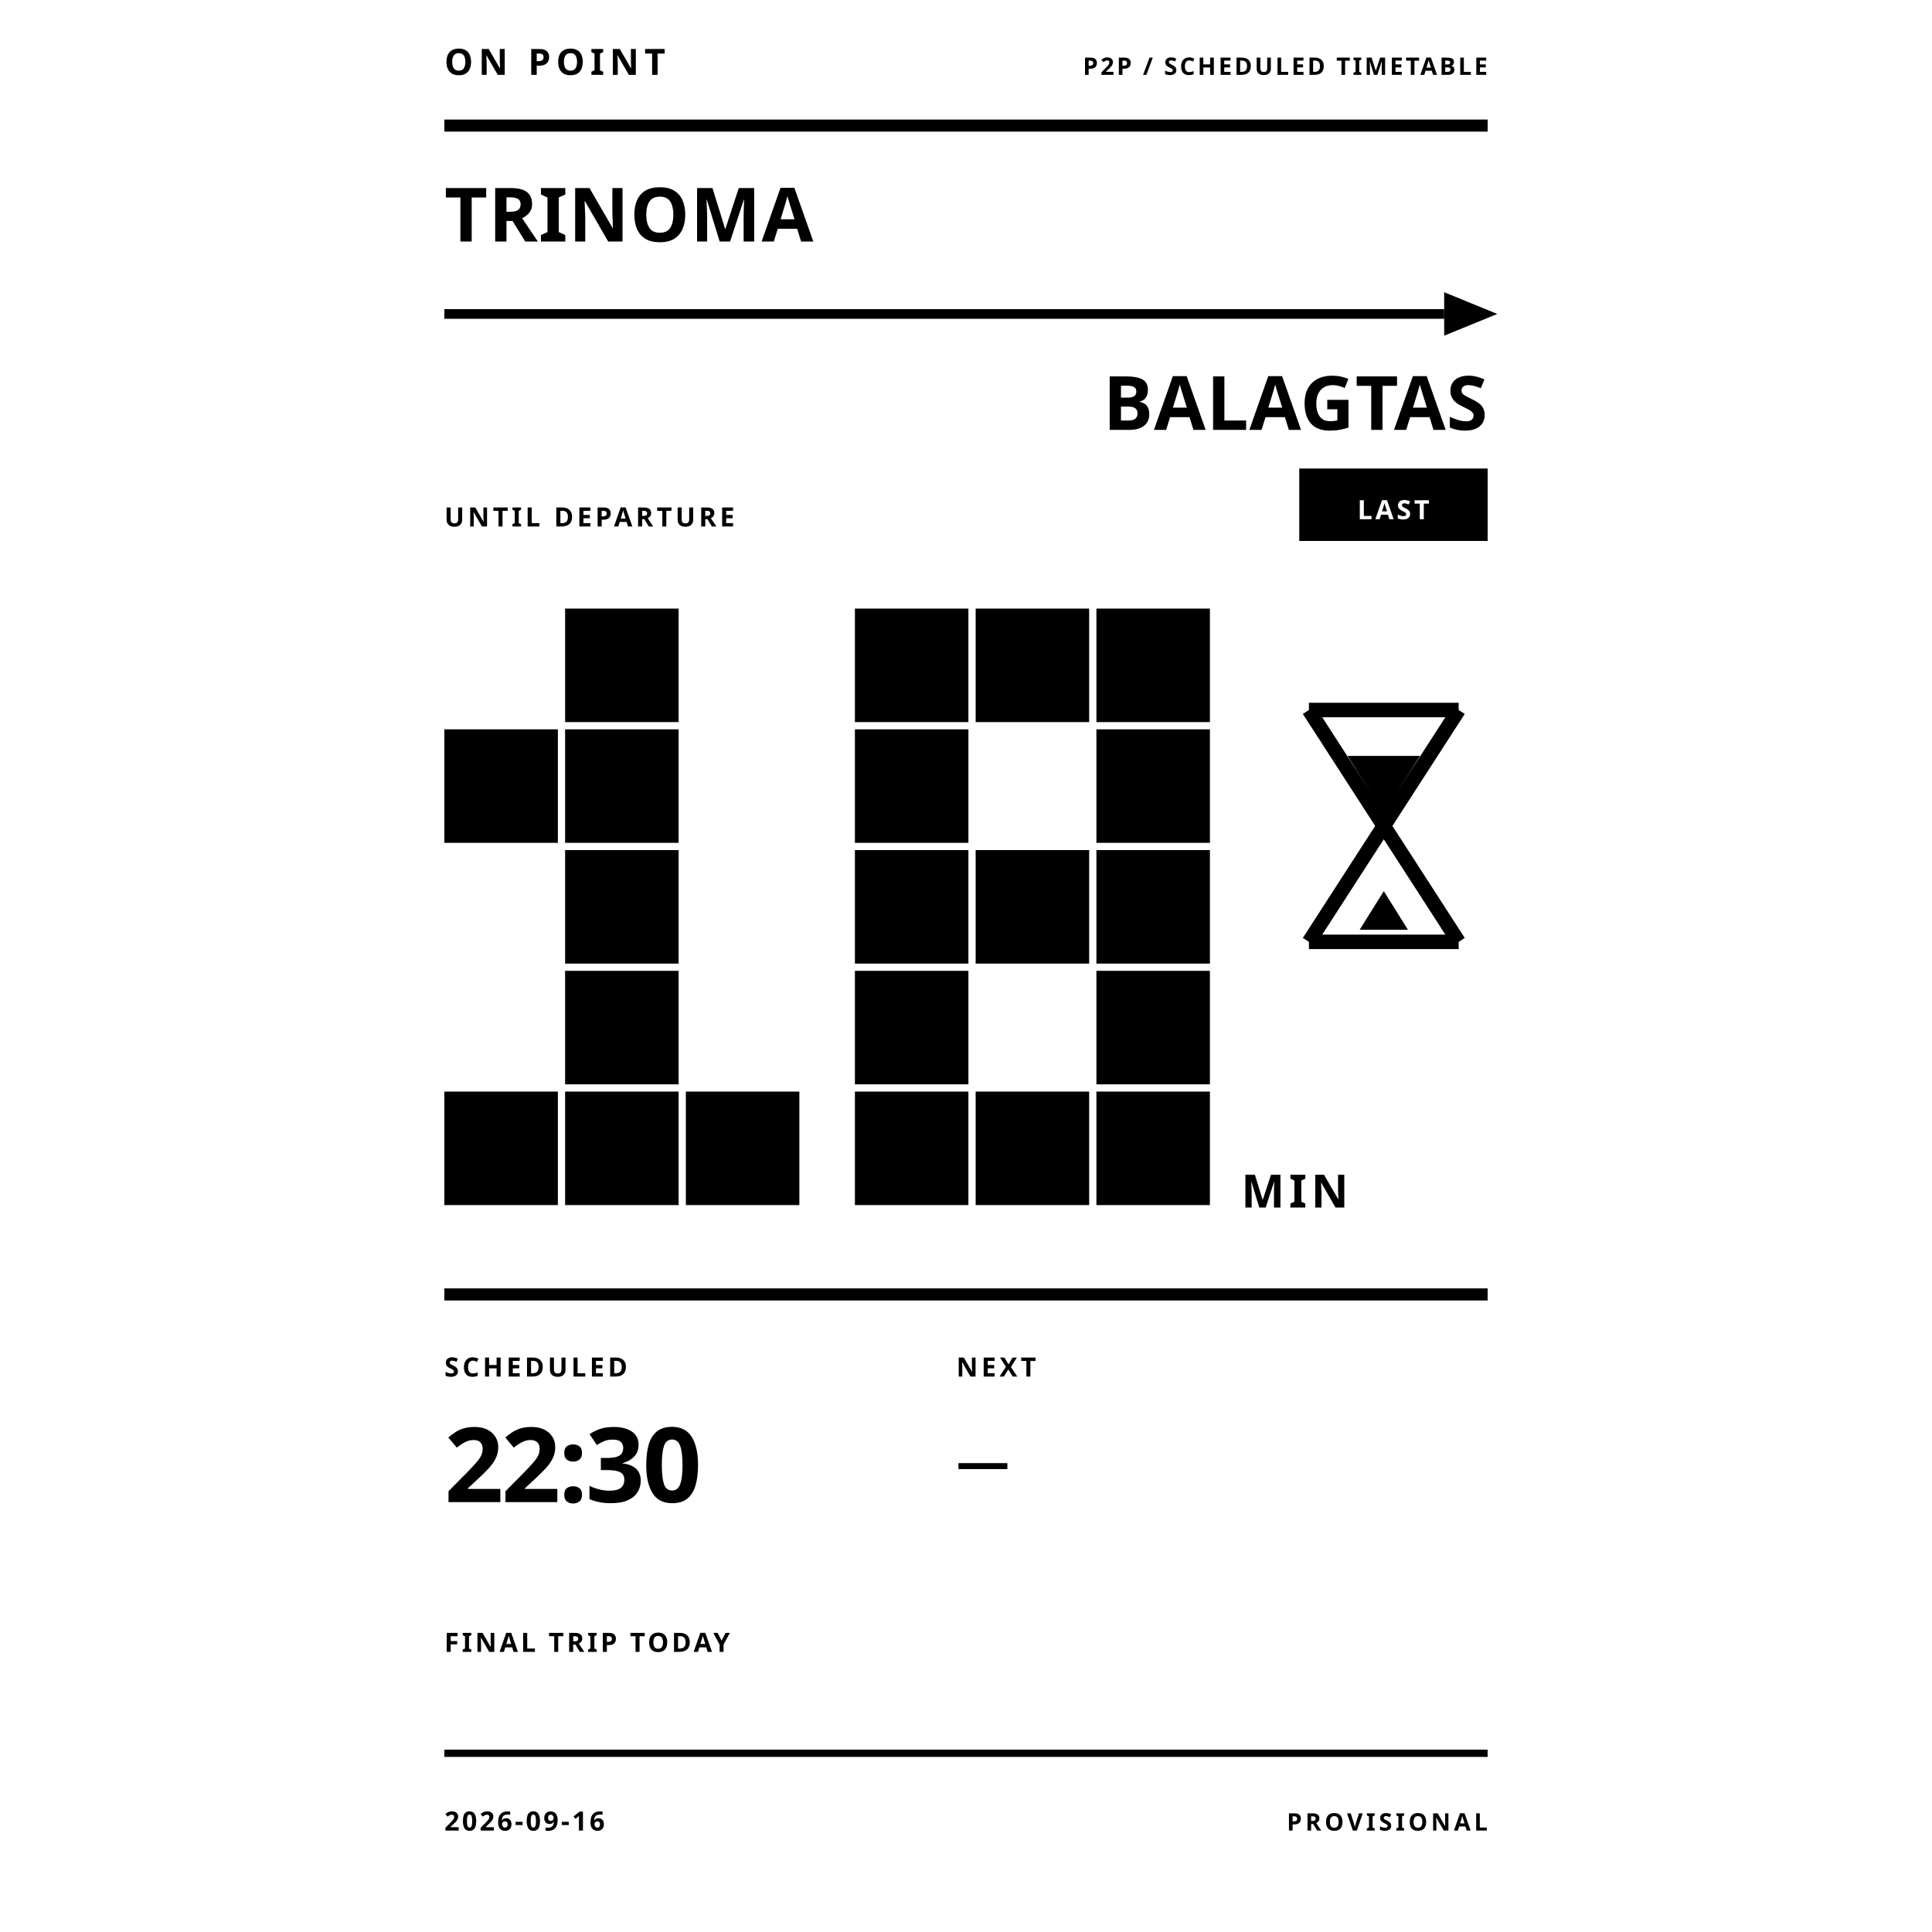
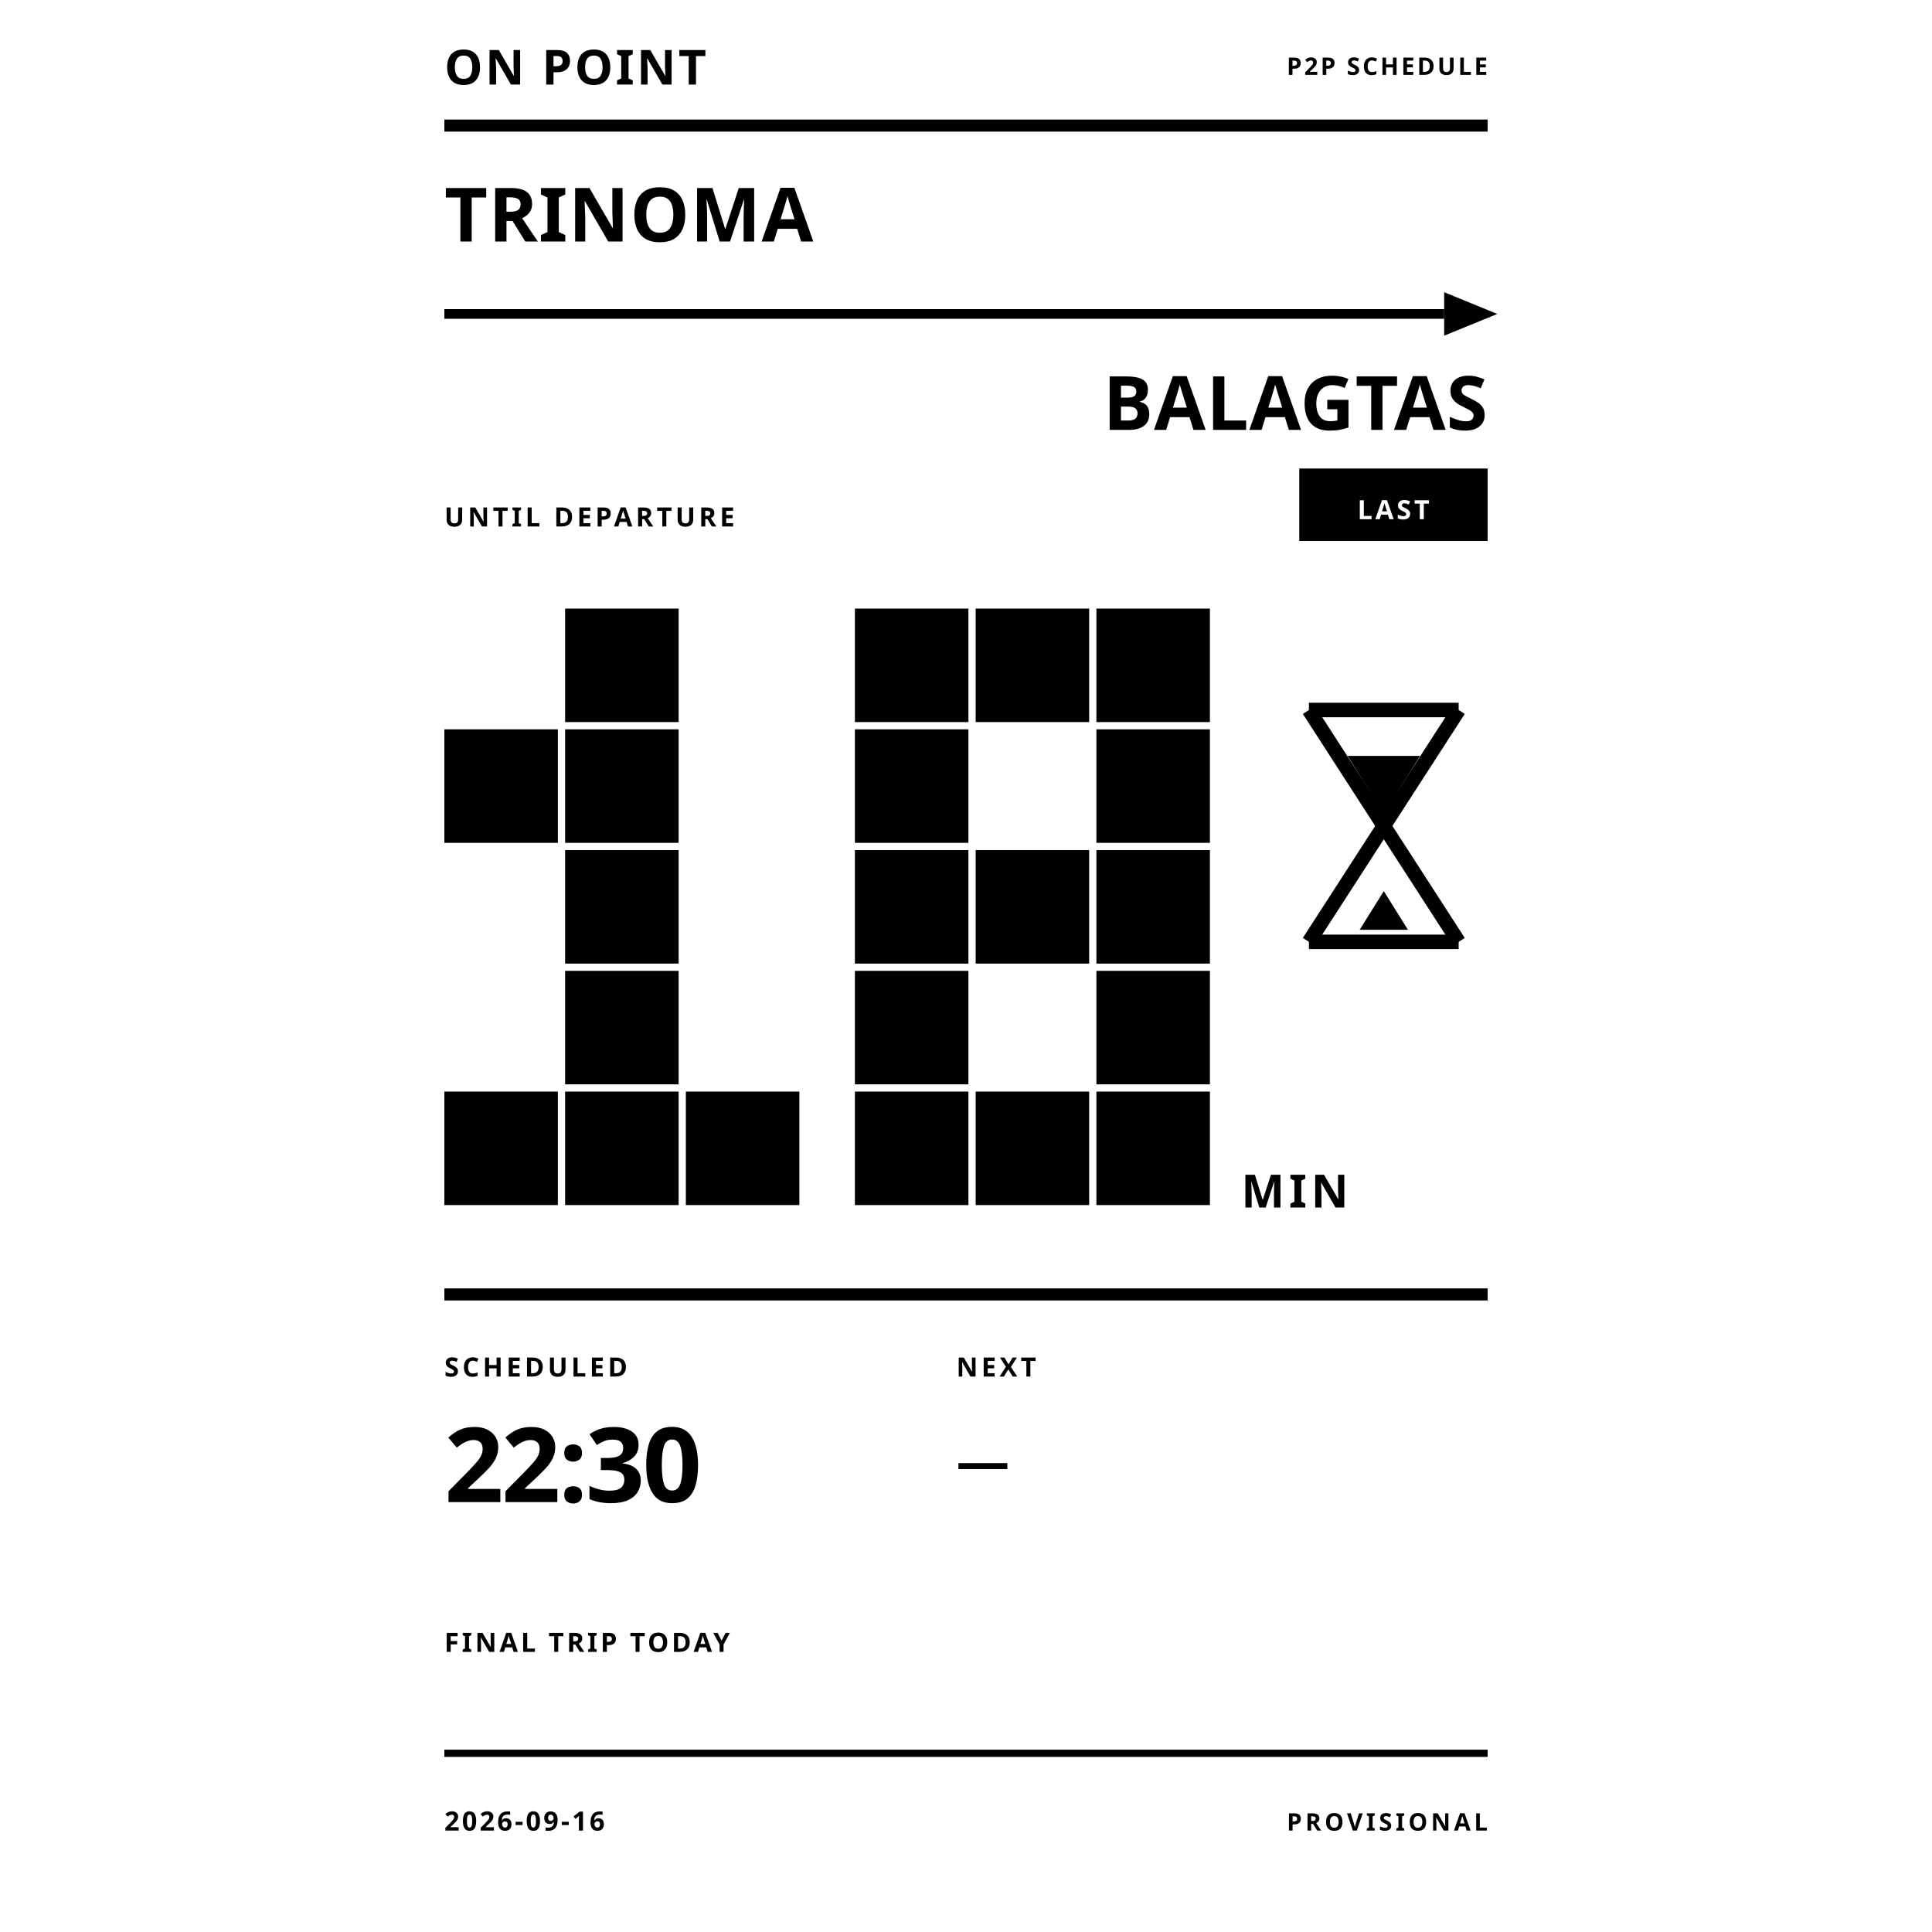
<svg xmlns="http://www.w3.org/2000/svg" width="800" height="800" viewBox="0 0 800 800" data-output-width="480" data-output-height="800">
  <style>
@font-face {
  font-family: 'Preview Noto Sans';
  src: url('file:///Users/almariano1/Downloads/project-on-point/lib/EpdFont/builtinFonts/source/NotoSans/NotoSans-Regular.ttf');
  font-weight: 400;
}
@font-face {
  font-family: 'Preview Noto Sans';
  src: url('file:///Users/almariano1/Downloads/project-on-point/lib/EpdFont/builtinFonts/source/NotoSans/NotoSans-Bold.ttf');
  font-weight: 700;
}
@font-face {
  font-family: 'Preview Ubuntu';
  src: url('file:///Users/almariano1/Downloads/project-on-point/lib/EpdFont/builtinFonts/source/Ubuntu/Ubuntu-Regular.ttf');
  font-weight: 400;
}
@font-face {
  font-family: 'Preview Ubuntu';
  src: url('file:///Users/almariano1/Downloads/project-on-point/lib/EpdFont/builtinFonts/source/Ubuntu/Ubuntu-Bold.ttf');
  font-weight: 700;
}
text { font-family: 'Preview Noto Sans', sans-serif; }
.utility { font-family: 'Preview Ubuntu', sans-serif; }
</style>
  <rect width="800" height="800" fill="#fff" />
  <g transform="translate(160 0)">
-     <text class="utility" x="24" y="31" font-size="15" font-weight="700" fill="#000" text-anchor="start" letter-spacing="2.2">ON POINT</text>
-     <text class="utility" x="456" y="31" font-size="10" font-weight="700" fill="#000" text-anchor="end" letter-spacing="1.0">P2P / SCHEDULED TIMETABLE</text>
+     <text x="24" y="35" font-size="20" font-weight="700" fill="#000" text-anchor="start" letter-spacing="1.0">ON POINT</text>
+     <text class="utility" x="456" y="31" font-size="10" font-weight="700" fill="#000" text-anchor="end" letter-spacing="1.0">P2P SCHEDULE</text>
    <line x1="24" y1="52" x2="456" y2="52" stroke="#000" stroke-width="5" />
    <text x="24" y="100" font-size="31" font-weight="700" fill="#000" text-anchor="start" letter-spacing="0.3">TRINOMA</text>
    <line x1="24" y1="130" x2="438" y2="130" stroke="#000" stroke-width="4" />
    <polygon points="438,121 460,130 438,139" fill="#000" />
    <text x="456" y="178" font-size="31" font-weight="700" fill="#000" text-anchor="end" letter-spacing="0.3">BALAGTAS</text>
    <text class="utility" x="24" y="218" font-size="11" font-weight="700" fill="#000" text-anchor="start" letter-spacing="1.4">UNTIL DEPARTURE</text>
    <rect x="378" y="194" width="78" height="30" fill="#000" />
    <text class="utility" x="417" y="215" font-size="11" font-weight="700" fill="#fff" text-anchor="middle" letter-spacing="1.2">LAST</text>
    <rect x="74" y="252" width="47" height="47" fill="#000" />
    <rect x="24" y="302" width="47" height="47" fill="#000" />
    <rect x="74" y="302" width="47" height="47" fill="#000" />
    <rect x="74" y="352" width="47" height="47" fill="#000" />
    <rect x="74" y="402" width="47" height="47" fill="#000" />
    <rect x="24" y="452" width="47" height="47" fill="#000" />
    <rect x="74" y="452" width="47" height="47" fill="#000" />
    <rect x="124" y="452" width="47" height="47" fill="#000" />
    <rect x="194" y="252" width="47" height="47" fill="#000" />
    <rect x="244" y="252" width="47" height="47" fill="#000" />
    <rect x="294" y="252" width="47" height="47" fill="#000" />
    <rect x="194" y="302" width="47" height="47" fill="#000" />
    <rect x="294" y="302" width="47" height="47" fill="#000" />
    <rect x="194" y="352" width="47" height="47" fill="#000" />
    <rect x="244" y="352" width="47" height="47" fill="#000" />
    <rect x="294" y="352" width="47" height="47" fill="#000" />
    <rect x="194" y="402" width="47" height="47" fill="#000" />
    <rect x="294" y="402" width="47" height="47" fill="#000" />
    <rect x="194" y="452" width="47" height="47" fill="#000" />
    <rect x="244" y="452" width="47" height="47" fill="#000" />
    <rect x="294" y="452" width="47" height="47" fill="#000" />
    <line x1="382" y1="294" x2="444" y2="294" stroke="#000" stroke-width="6" />
    <line x1="382" y1="390" x2="444" y2="390" stroke="#000" stroke-width="6" />
    <line x1="382" y1="294" x2="413" y2="342" stroke="#000" stroke-width="6" />
    <line x1="444" y1="294" x2="413" y2="342" stroke="#000" stroke-width="6" />
    <line x1="413" y1="342" x2="382" y2="390" stroke="#000" stroke-width="6" />
    <line x1="413" y1="342" x2="444" y2="390" stroke="#000" stroke-width="6" />
    <polygon points="413,337 398,313 428,313" fill="#000" />
    <polygon points="413,369 403,385 423,385" fill="#000" />
    <text class="utility" x="354" y="500" font-size="19" font-weight="700" fill="#000" text-anchor="start" letter-spacing="1.8">MIN</text>
    <line x1="24" y1="536" x2="456" y2="536" stroke="#000" stroke-width="5" />
    <text class="utility" x="24" y="570" font-size="11" font-weight="700" fill="#000" text-anchor="start" letter-spacing="1.4">SCHEDULED</text>
    <text x="24" y="622" font-size="43" font-weight="700" fill="#000" text-anchor="start" letter-spacing="-1.0">22:30</text>
    <text class="utility" x="236" y="570" font-size="11" font-weight="700" fill="#000" text-anchor="start" letter-spacing="1.4">NEXT</text>
    <text x="236" y="613" font-size="22" font-weight="700" fill="#000" text-anchor="start" letter-spacing="0">—</text>
    <text class="utility" x="24" y="684" font-size="11" font-weight="700" fill="#000" text-anchor="start" letter-spacing="1.2">FINAL TRIP TODAY</text>
    <line x1="24" y1="726" x2="456" y2="726" stroke="#000" stroke-width="3" />
    <text class="utility" x="24" y="758" font-size="11" font-weight="700" fill="#000" text-anchor="start" letter-spacing="1.0">2026-09-16</text>
    <text class="utility" x="456" y="758" font-size="10" font-weight="700" fill="#000" text-anchor="end" letter-spacing="1.4">PROVISIONAL</text>
  </g>
</svg>
